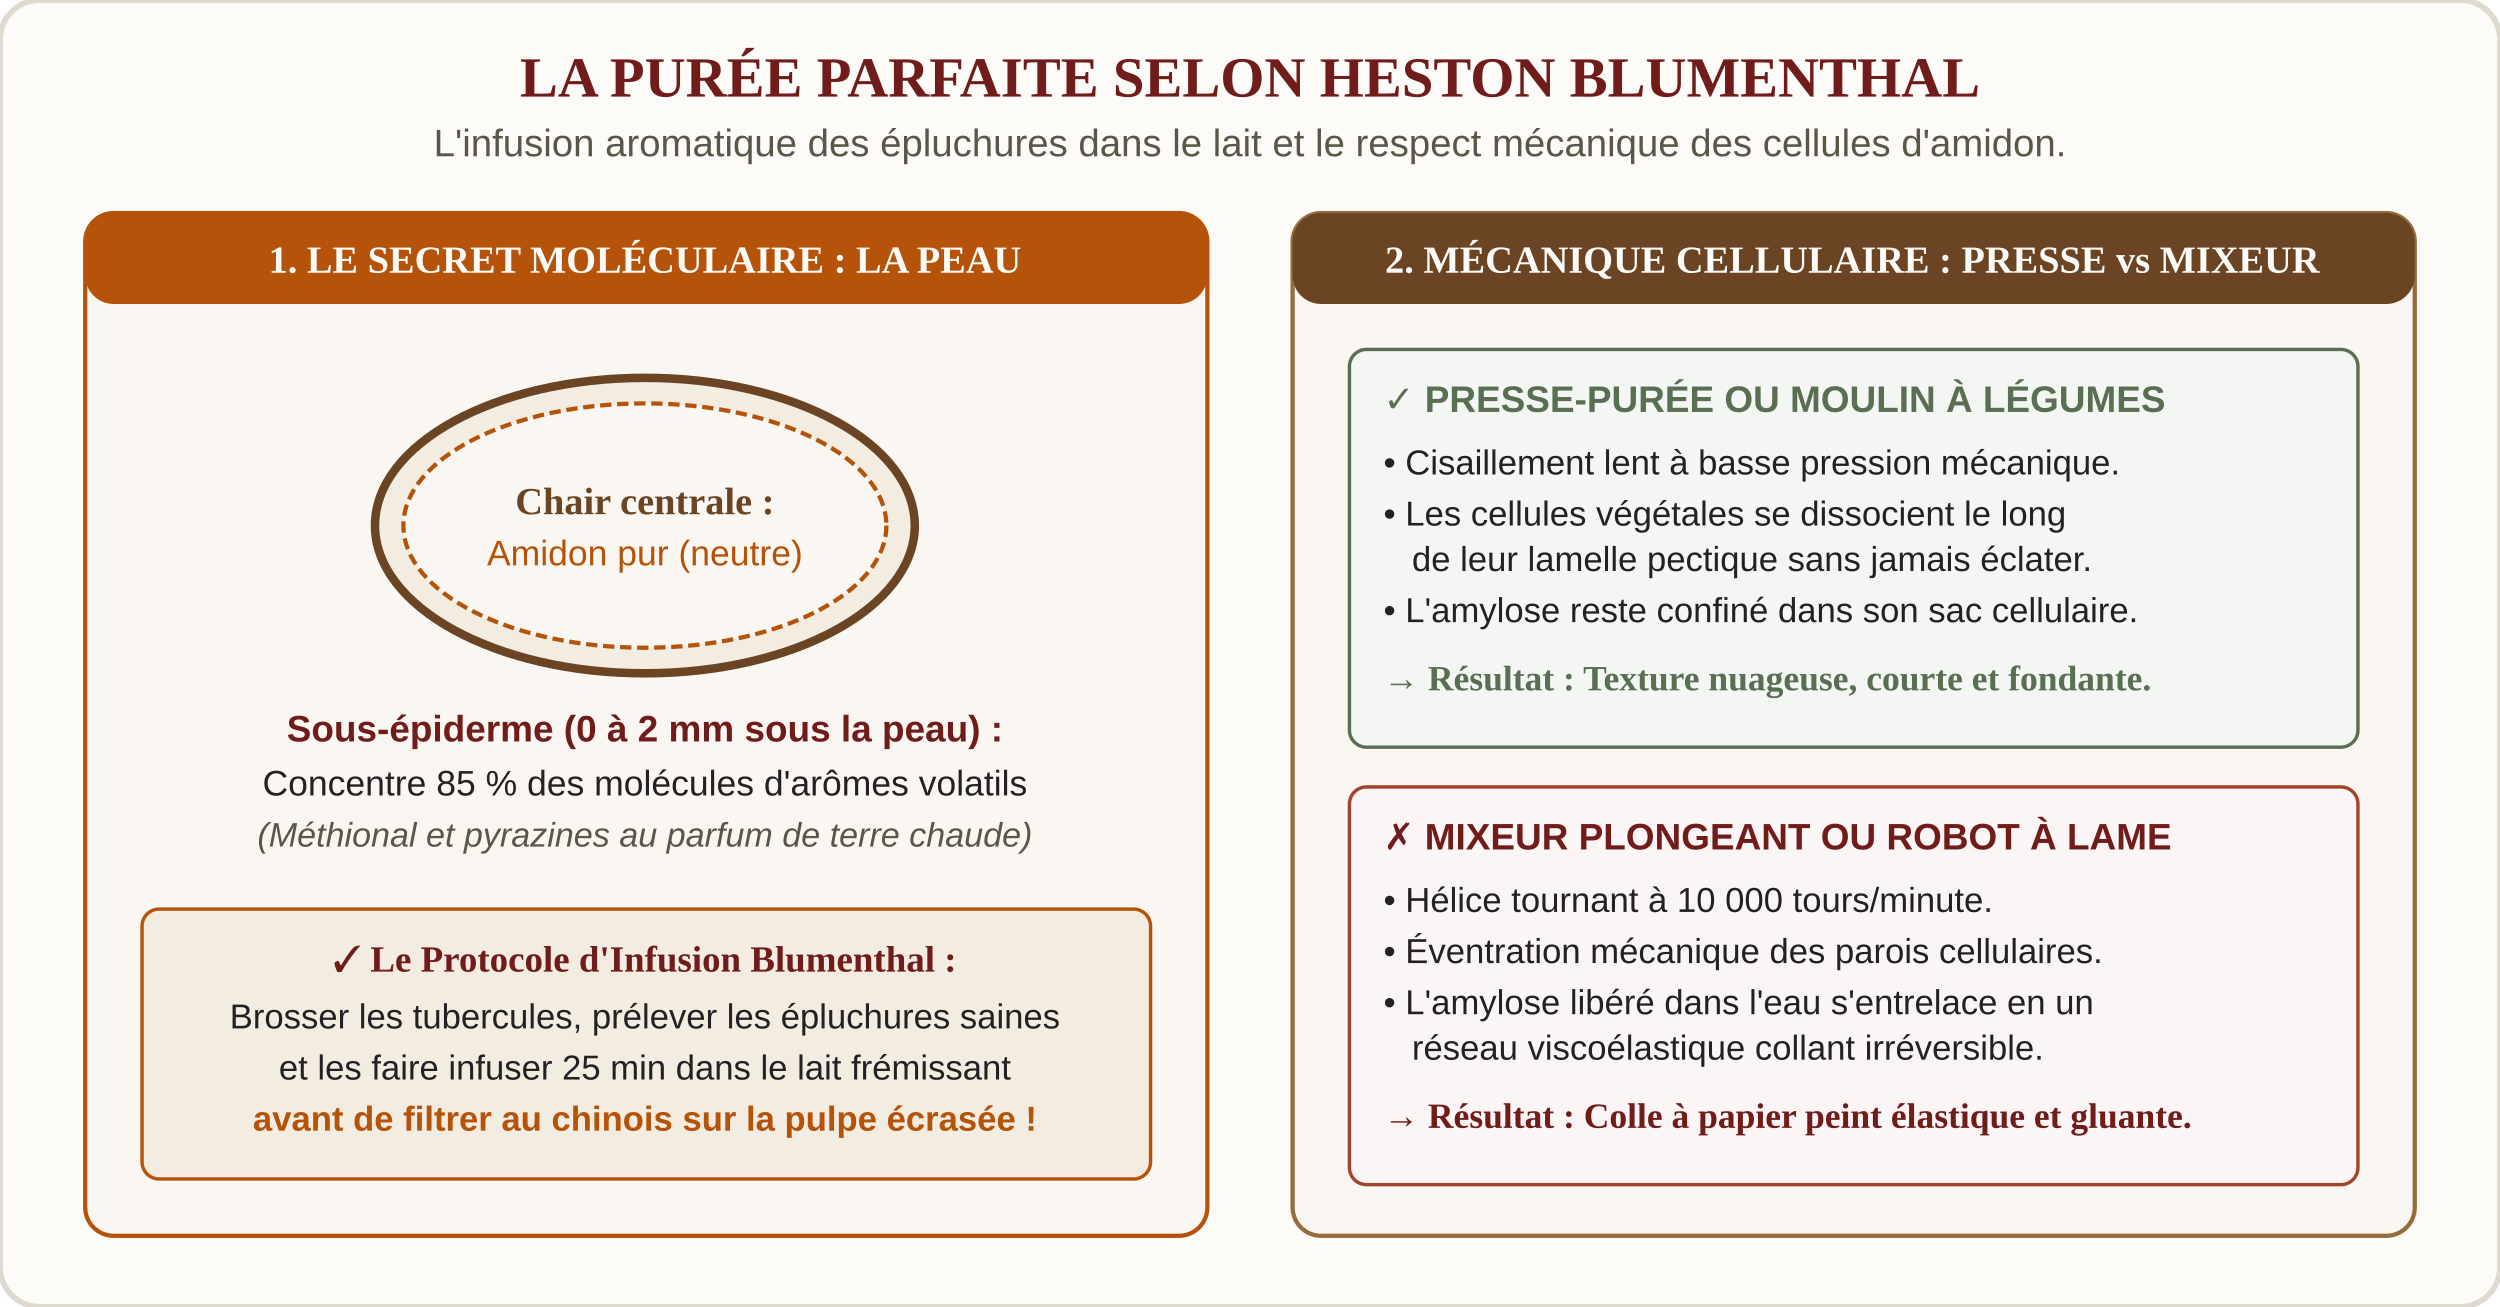
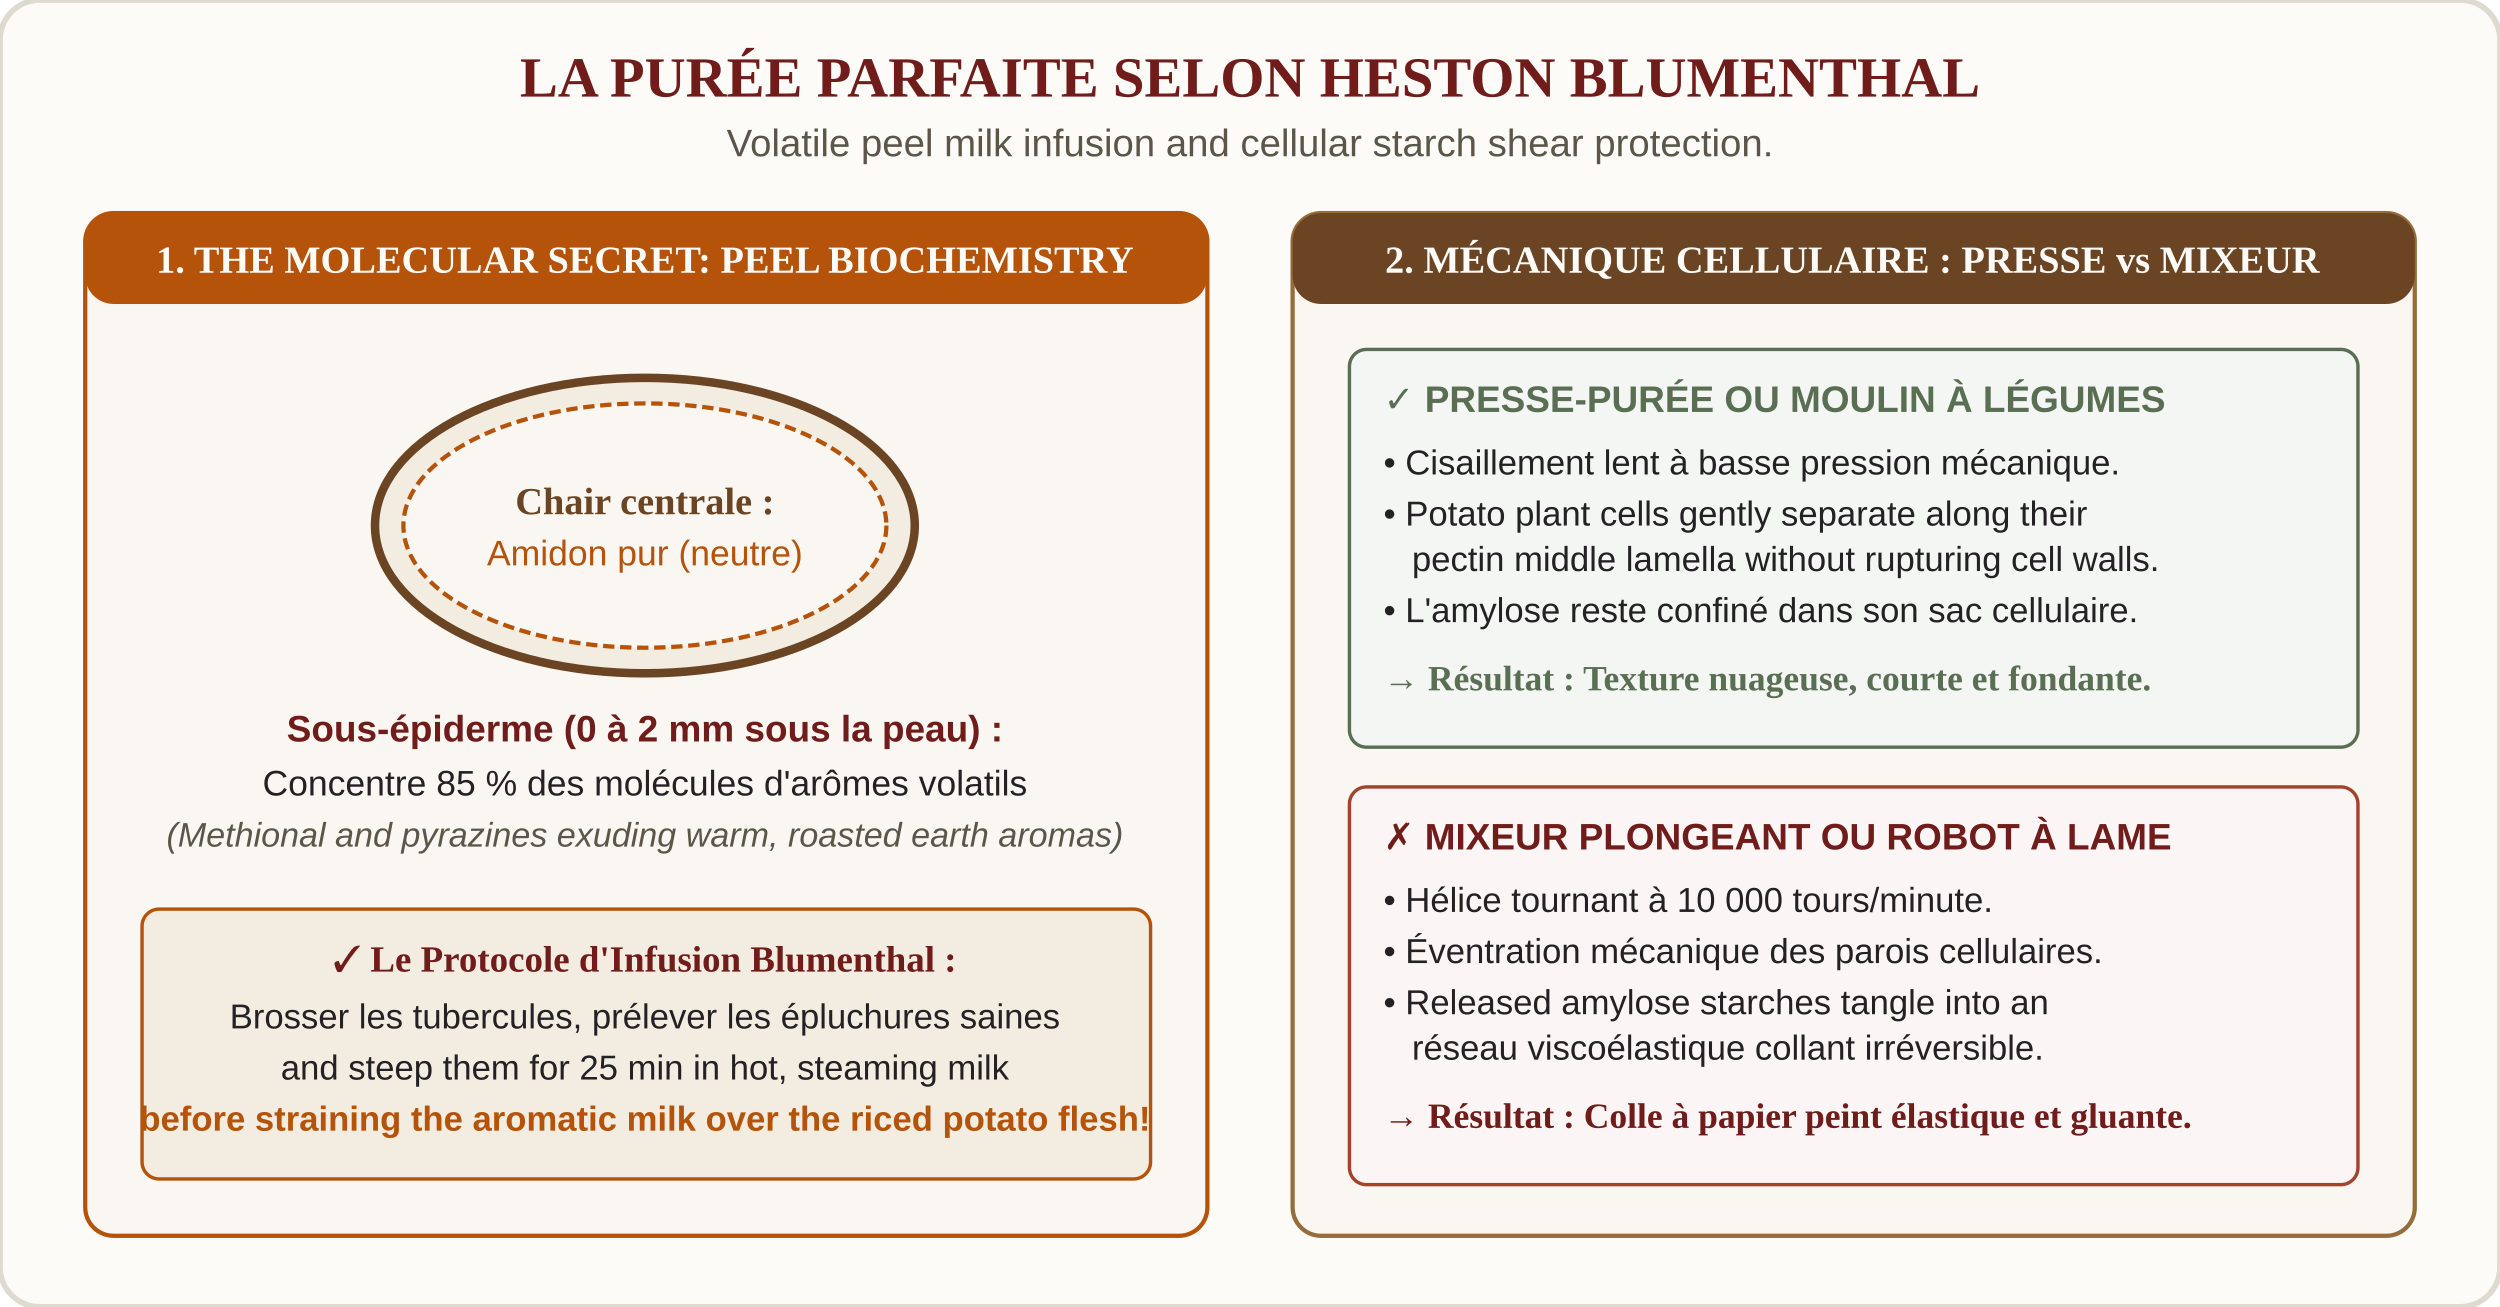
<svg xmlns="http://www.w3.org/2000/svg" viewBox="0 0 880 460" width="100%" height="100%">
  <rect width="880" height="460" rx="14" fill="#FCFBF7" stroke="#DFDACF" stroke-width="2" />
  <text x="440" y="34" font-family="Liberation Serif, Georgia, serif" font-size="20" font-weight="bold" fill="#701C1A" text-anchor="middle">LA PURÉE PARFAITE SELON HESTON BLUMENTHAL</text>
-   <text x="440" y="55" font-family="Liberation Sans, Arial, sans-serif" font-size="13.5" fill="#5C5549" text-anchor="middle">L'infusion aromatique des épluchures dans le lait et le respect mécanique des cellules d'amidon.</text>
+   <text x="440" y="55" font-family="Liberation Sans, Arial, sans-serif" font-size="13.5" fill="#5C5549" text-anchor="middle">Volatile peel milk infusion and cellular starch shear protection.</text>
  <g transform="translate(30, 75)">
    <rect width="395" height="360" rx="10" fill="#FAF7F2" stroke="#B45309" stroke-width="1.5" />
    <rect width="395" height="32" rx="10" fill="#B45309" />
-     <text x="197" y="21" font-family="Liberation Serif, Georgia, serif" font-size="13.5" font-weight="bold" fill="#FCFBF7" text-anchor="middle">1. LE SECRET MOLÉCULAIRE : LA PEAU</text>
+     <text x="197" y="21" font-family="Liberation Serif, Georgia, serif" font-size="13.5" font-weight="bold" fill="#FCFBF7" text-anchor="middle">1. THE MOLECULAR SECRET: PEEL BIOCHEMISTRY</text>
    <ellipse cx="197" cy="110" rx="95" ry="52" fill="#F2ECE1" stroke="#6B4423" stroke-width="3" />
    <ellipse cx="197" cy="110" rx="85" ry="43" fill="#FAF7F2" stroke="#B45309" stroke-width="1.5" stroke-dasharray="4,2" />
    <text x="197" y="106" font-family="Liberation Serif, Georgia, serif" font-size="13.5" font-weight="bold" fill="#6B4423" text-anchor="middle">Chair centrale :</text>
    <text x="197" y="124" font-family="Liberation Sans, Arial, sans-serif" font-size="12.5" fill="#B45309" text-anchor="middle">Amidon pur (neutre)</text>
    <text x="197" y="186" font-family="Liberation Sans, Arial, sans-serif" font-size="13.0" font-weight="bold" fill="#701C1A" text-anchor="middle">Sous-épiderme (0 à 2 mm sous la peau) :</text>
    <text x="197" y="205" font-family="Liberation Sans, Arial, sans-serif" font-size="12.5" fill="#242124" text-anchor="middle">Concentre 85 % des molécules d'arômes volatils</text>
-     <text x="197" y="223" font-family="Liberation Sans, Arial, sans-serif" font-size="12.0" fill="#5C5549" font-style="italic" text-anchor="middle">(Méthional et pyrazines au parfum de terre chaude)</text>
+     <text x="197" y="223" font-family="Liberation Sans, Arial, sans-serif" font-size="12.0" fill="#5C5549" font-style="italic" text-anchor="middle">(Methional and pyrazines exuding warm, roasted earth aromas)</text>
    <rect x="20" y="245" width="355" height="95" rx="6" fill="#F2ECE1" stroke="#B45309" stroke-width="1.2" />
    <text x="197" y="267" font-family="Liberation Serif, Georgia, serif" font-size="13.0" font-weight="bold" fill="#701C1A" text-anchor="middle">✓ Le Protocole d'Infusion Blumenthal :</text>
    <text x="197" y="287" font-family="Liberation Sans, Arial, sans-serif" font-size="12.2" fill="#242124" text-anchor="middle">Brosser les tubercules, prélever les épluchures saines</text>
-     <text x="197" y="305" font-family="Liberation Sans, Arial, sans-serif" font-size="12.2" fill="#242124" text-anchor="middle">et les faire infuser 25 min dans le lait frémissant</text>
-     <text x="197" y="323" font-family="Liberation Sans, Arial, sans-serif" font-size="12.2" font-weight="bold" fill="#B45309" text-anchor="middle">avant de filtrer au chinois sur la pulpe écrasée !</text>
+     <text x="197" y="305" font-family="Liberation Sans, Arial, sans-serif" font-size="12.2" fill="#242124" text-anchor="middle">and steep them for 25 min in hot, steaming milk</text>
+     <text x="197" y="323" font-family="Liberation Sans, Arial, sans-serif" font-size="12.2" font-weight="bold" fill="#B45309" text-anchor="middle">before straining the aromatic milk over the riced potato flesh!</text>
  </g>
  <g transform="translate(455, 75)">
    <rect width="395" height="360" rx="10" fill="#FAF7F2" stroke="#966C3B" stroke-width="1.5" />
    <rect width="395" height="32" rx="10" fill="#6B4423" />
    <text x="197" y="21" font-family="Liberation Serif, Georgia, serif" font-size="13.5" font-weight="bold" fill="#FCFBF7" text-anchor="middle">2. MÉCANIQUE CELLULAIRE : PRESSE vs MIXEUR</text>
    <rect x="20" y="48" width="355" height="140" rx="6" fill="#F4F6F4" stroke="#5A6E54" stroke-width="1.2" />
    <text x="32" y="70" font-family="Liberation Sans, Arial, sans-serif" font-size="13.0" font-weight="bold" fill="#5A6E54">✓ PRESSE-PURÉE OU MOULIN À LÉGUMES</text>
    <text x="32" y="92" font-family="Liberation Sans, Arial, sans-serif" font-size="12.2" fill="#242124">• Cisaillement lent à basse pression mécanique.</text>
-     <text x="32" y="110" font-family="Liberation Sans, Arial, sans-serif" font-size="12.2" fill="#242124">• Les cellules végétales se dissocient le long</text>
-     <text x="42" y="126" font-family="Liberation Sans, Arial, sans-serif" font-size="12.2" fill="#242124">de leur lamelle pectique sans jamais éclater.</text>
+     <text x="32" y="110" font-family="Liberation Sans, Arial, sans-serif" font-size="12.2" fill="#242124">• Potato plant cells gently separate along their</text>
+     <text x="42" y="126" font-family="Liberation Sans, Arial, sans-serif" font-size="12.2" fill="#242124">pectin middle lamella without rupturing cell walls.</text>
    <text x="32" y="144" font-family="Liberation Sans, Arial, sans-serif" font-size="12.2" fill="#242124">• L'amylose reste confiné dans son sac cellulaire.</text>
    <text x="32" y="168" font-family="Liberation Serif, Georgia, serif" font-size="12.5" font-weight="bold" fill="#5A6E54">→ Résultat : Texture nuageuse, courte et fondante.</text>
    <rect x="20" y="202" width="355" height="140" rx="6" fill="#FBF6F5" stroke="#A3432B" stroke-width="1.2" />
    <text x="32" y="224" font-family="Liberation Sans, Arial, sans-serif" font-size="13.0" font-weight="bold" fill="#701C1A">✗ MIXEUR PLONGEANT OU ROBOT À LAME</text>
    <text x="32" y="246" font-family="Liberation Sans, Arial, sans-serif" font-size="12.2" fill="#242124">• Hélice tournant à 10 000 tours/minute.</text>
    <text x="32" y="264" font-family="Liberation Sans, Arial, sans-serif" font-size="12.2" fill="#242124">• Éventration mécanique des parois cellulaires.</text>
-     <text x="32" y="282" font-family="Liberation Sans, Arial, sans-serif" font-size="12.2" fill="#242124">• L'amylose libéré dans l'eau s'entrelace en un</text>
+     <text x="32" y="282" font-family="Liberation Sans, Arial, sans-serif" font-size="12.2" fill="#242124">• Released amylose starches tangle into an</text>
    <text x="42" y="298" font-family="Liberation Sans, Arial, sans-serif" font-size="12.2" fill="#242124">réseau viscoélastique collant irréversible.</text>
    <text x="32" y="322" font-family="Liberation Serif, Georgia, serif" font-size="12.5" font-weight="bold" fill="#701C1A">→ Résultat : Colle à papier peint élastique et gluante.</text>
  </g>
</svg>
